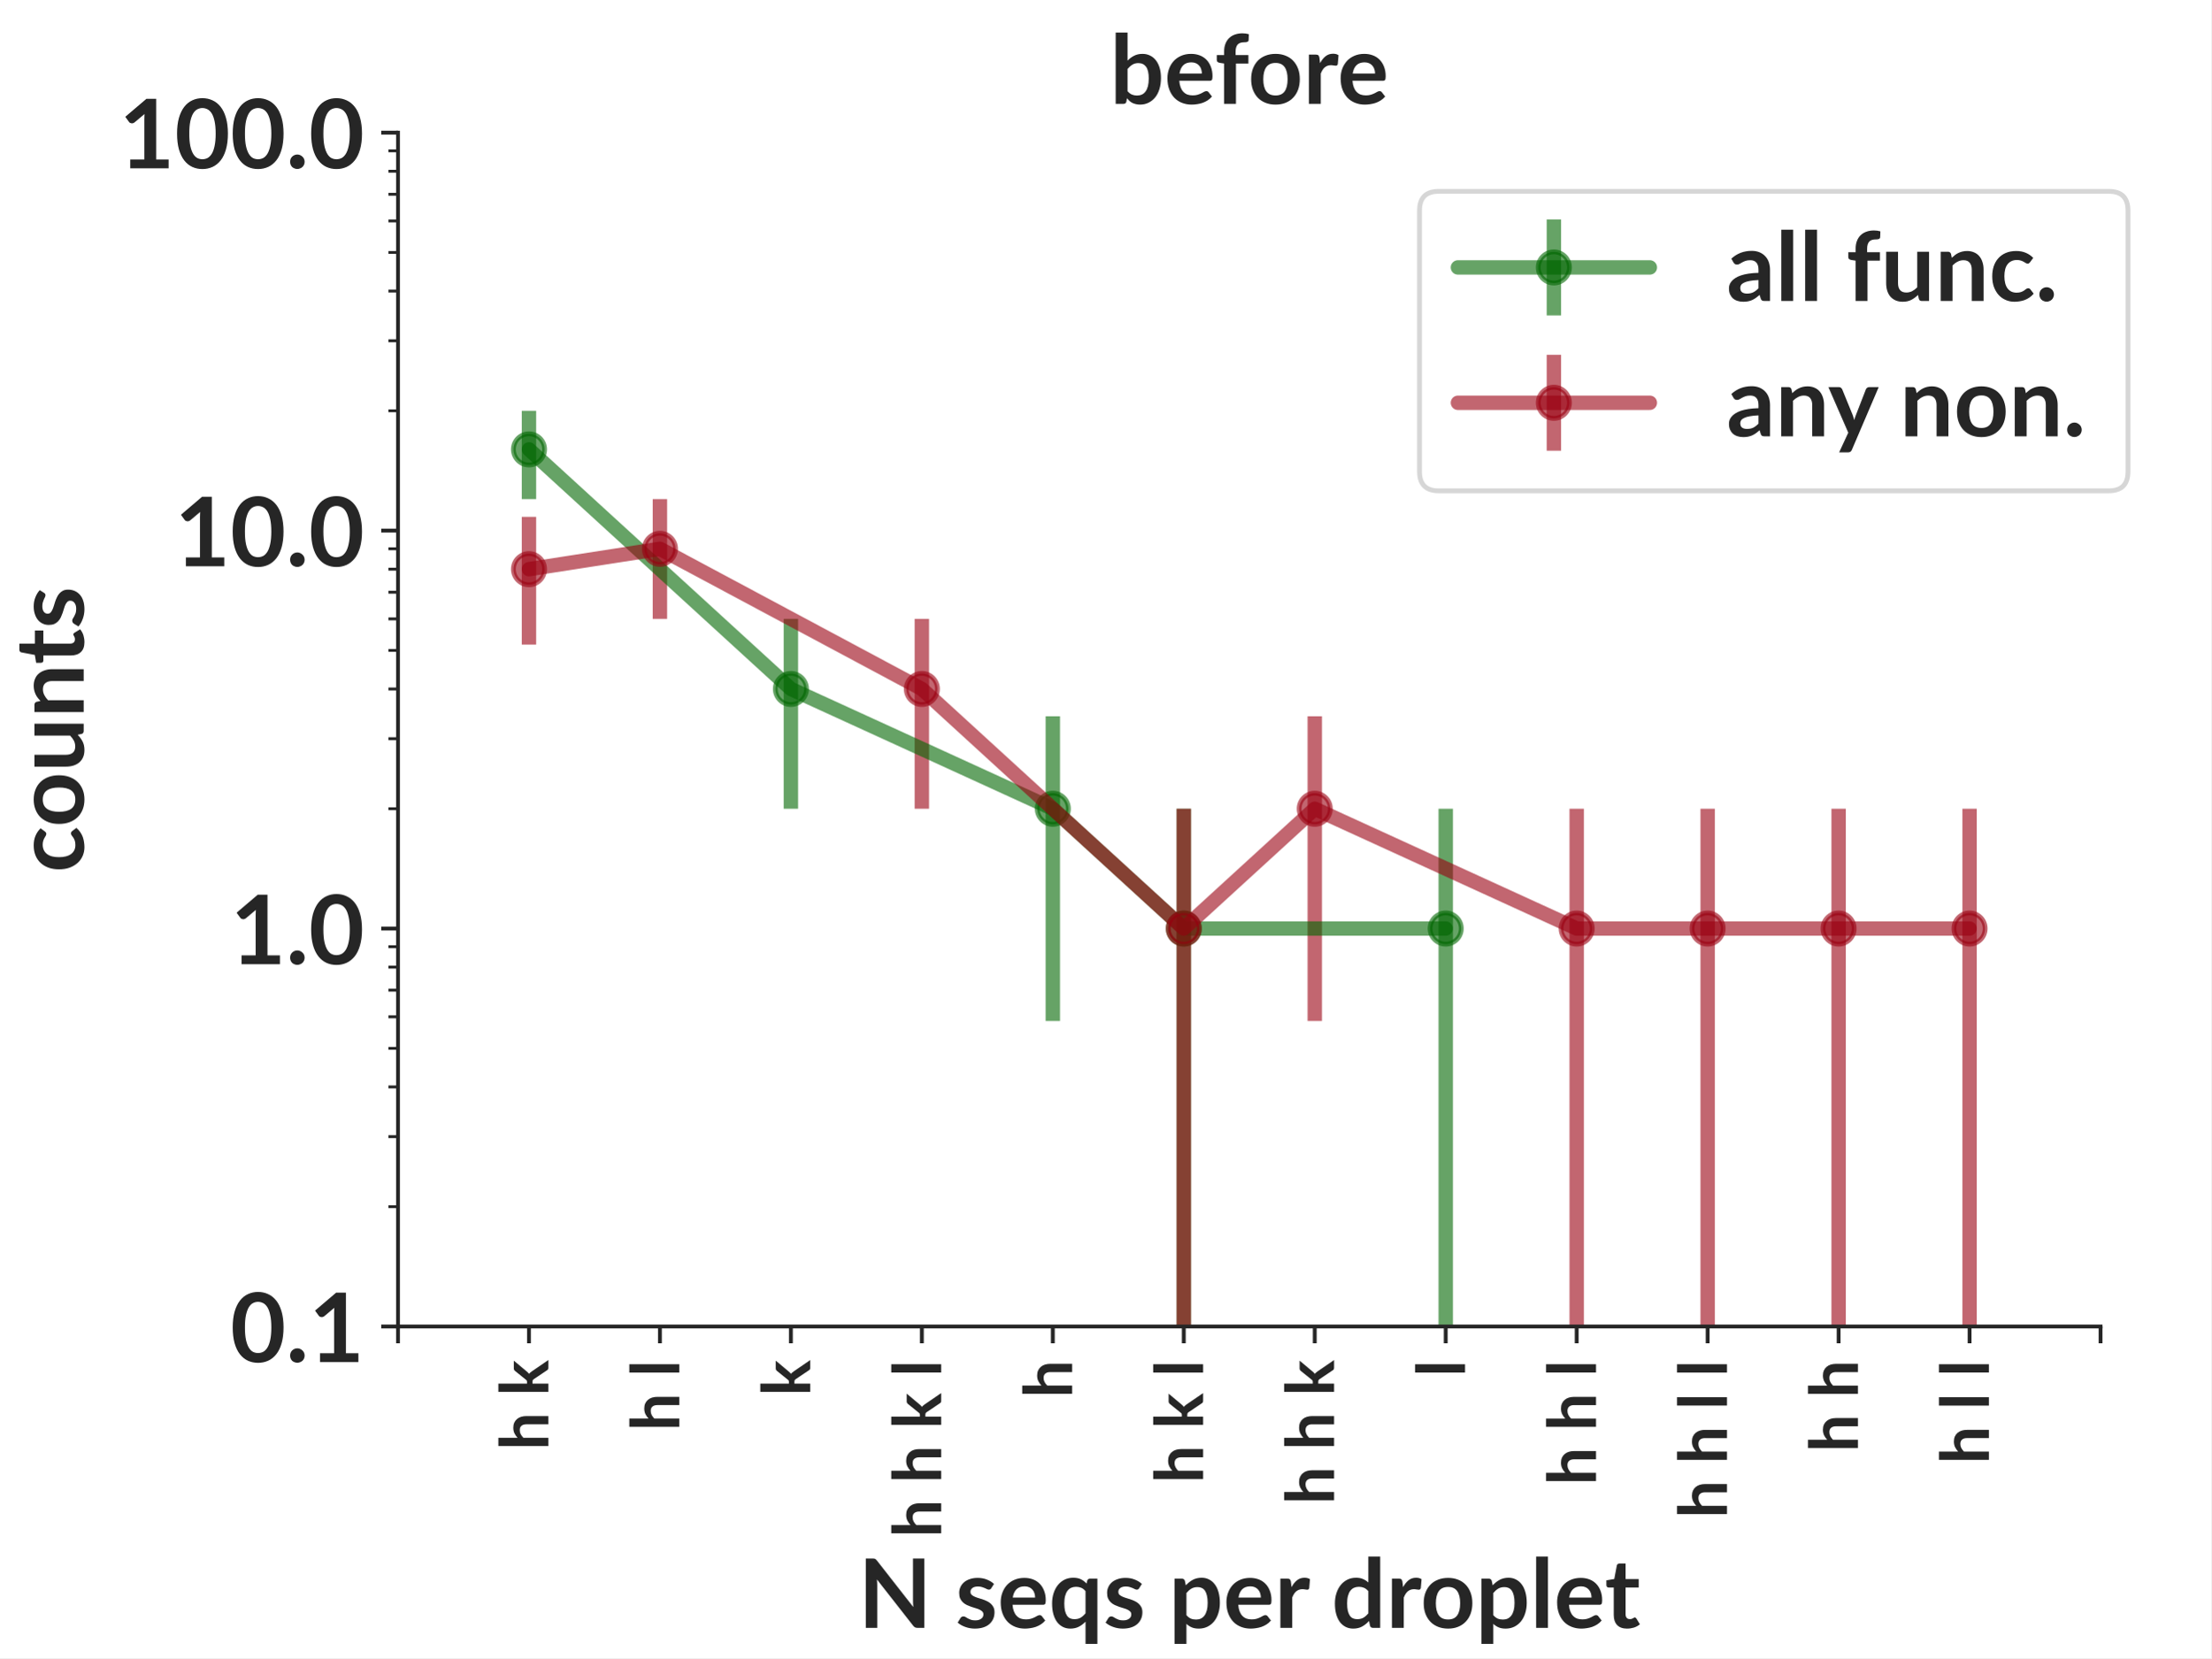
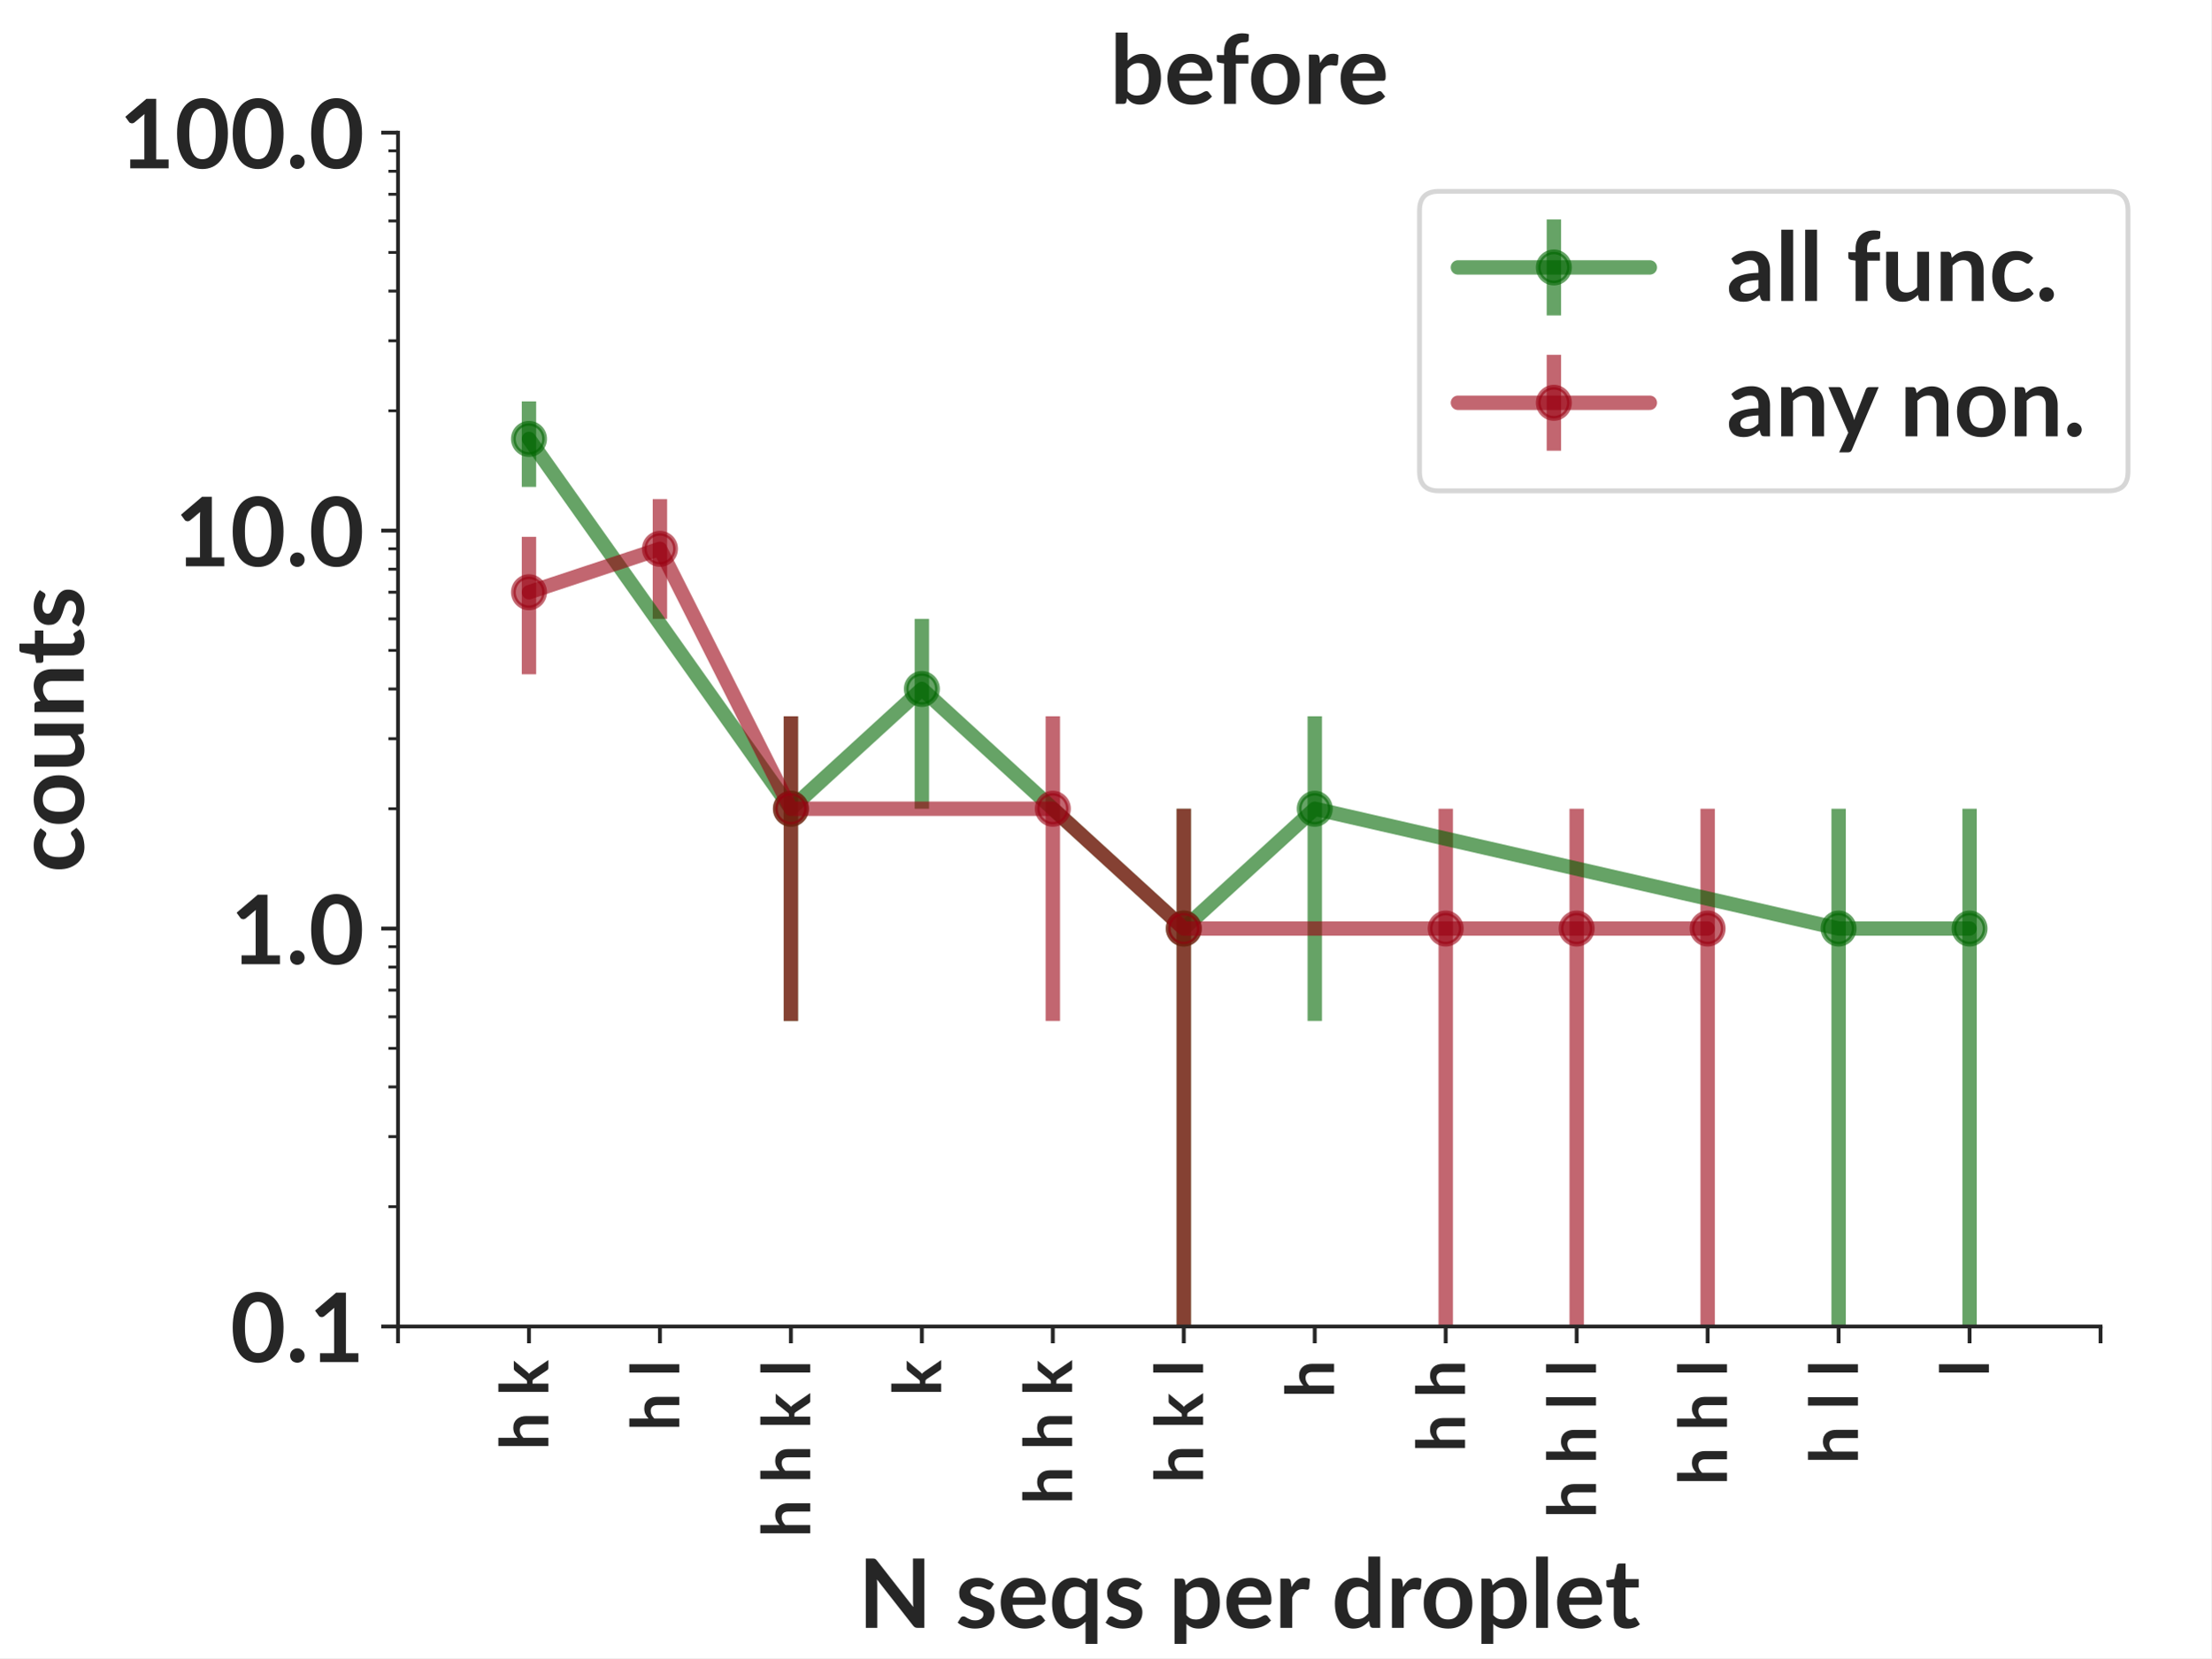
<svg xmlns="http://www.w3.org/2000/svg" xmlns:xlink="http://www.w3.org/1999/xlink" width="460.8pt" height="345.6pt" viewBox="0 0 460.8 345.6" version="1.1">
  <defs>
    <style type="text/css">*{stroke-linejoin: round; stroke-linecap: butt}</style>
  </defs>
  <g id="figure_1">
    <g id="patch_1">
      <path d="M 0 345.6  L 460.8 345.6  L 460.8 0  L 0 0  z " style="fill: #ffffff" />
    </g>
    <g id="axes_1">
      <g id="patch_2">
        <path d="M 82.944 276.48  L 437.76 276.48  L 437.76 27.648  L 82.944 27.648  z " style="fill: #ffffff" />
      </g>
      <g id="matplotlib.axis_1">
        <g id="xtick_1">
          <g id="line2d_1">
            <defs>
-               <path id="m40a8f1ec39" d="M 0 0  L 0 3.5  " style="stroke: #262626; stroke-width: 0.8" />
+               <path id="mc84fa21b1c" d="M 0 0  L 0 3.5  " style="stroke: #262626; stroke-width: 0.8" />
            </defs>
            <g>
-               <use xlink:href="#m40a8f1ec39" x="82.944" y="276.48" style="fill: #262626; stroke: #262626; stroke-width: 0.8" />
+               <use xlink:href="#mc84fa21b1c" x="82.944" y="276.48" style="fill: #262626; stroke: #262626; stroke-width: 0.8" />
            </g>
          </g>
        </g>
        <g id="xtick_2">
          <g id="line2d_2">
            <g>
-               <use xlink:href="#m40a8f1ec39" x="110.238" y="276.48" style="fill: #262626; stroke: #262626; stroke-width: 0.8" />
+               <use xlink:href="#mc84fa21b1c" x="110.238" y="276.48" style="fill: #262626; stroke: #262626; stroke-width: 0.8" />
            </g>
          </g>
          <g id="text_1">
            <text style="font-weight: 700; font-size: 14px; font-family: 'Lato'; fill: #262626" transform="translate(114.2658 302.2619) rotate(-90)">h k</text>
          </g>
        </g>
        <g id="xtick_3">
          <g id="line2d_3">
            <g>
-               <use xlink:href="#m40a8f1ec39" x="137.531" y="276.48" style="fill: #262626; stroke: #262626; stroke-width: 0.8" />
+               <use xlink:href="#mc84fa21b1c" x="137.531" y="276.48" style="fill: #262626; stroke: #262626; stroke-width: 0.8" />
            </g>
          </g>
          <g id="text_2">
            <text style="font-weight: 700; font-size: 14px; font-family: 'Lato'; fill: #262626" transform="translate(141.5594 298.2566) rotate(-90)">h l</text>
          </g>
        </g>
        <g id="xtick_4">
          <g id="line2d_4">
            <g>
-               <use xlink:href="#m40a8f1ec39" x="164.825" y="276.48" style="fill: #262626; stroke: #262626; stroke-width: 0.8" />
+               <use xlink:href="#mc84fa21b1c" x="164.825" y="276.48" style="fill: #262626; stroke: #262626; stroke-width: 0.8" />
            </g>
          </g>
          <g id="text_3">
-             <text style="font-weight: 700; font-size: 14px; font-family: 'Lato'; fill: #262626" transform="translate(168.8529 290.9634) rotate(-90)">k</text>
+             <text style="font-weight: 700; font-size: 14px; font-family: 'Lato'; fill: #262626" transform="translate(168.8529 320.44) rotate(-90)">h h k l</text>
          </g>
        </g>
        <g id="xtick_5">
          <g id="line2d_5">
            <g>
-               <use xlink:href="#m40a8f1ec39" x="192.118" y="276.48" style="fill: #262626; stroke: #262626; stroke-width: 0.8" />
+               <use xlink:href="#mc84fa21b1c" x="192.118" y="276.48" style="fill: #262626; stroke: #262626; stroke-width: 0.8" />
            </g>
          </g>
          <g id="text_4">
-             <text style="font-weight: 700; font-size: 14px; font-family: 'Lato'; fill: #262626" transform="translate(196.1464 320.44) rotate(-90)">h h k l</text>
+             <text style="font-weight: 700; font-size: 14px; font-family: 'Lato'; fill: #262626" transform="translate(196.1464 290.9634) rotate(-90)">k</text>
          </g>
        </g>
        <g id="xtick_6">
          <g id="line2d_6">
            <g>
-               <use xlink:href="#m40a8f1ec39" x="219.412" y="276.48" style="fill: #262626; stroke: #262626; stroke-width: 0.8" />
+               <use xlink:href="#mc84fa21b1c" x="219.412" y="276.48" style="fill: #262626; stroke: #262626; stroke-width: 0.8" />
            </g>
          </g>
          <g id="text_5">
-             <text style="font-weight: 700; font-size: 14px; font-family: 'Lato'; fill: #262626" transform="translate(223.44 291.3769) rotate(-90)">h</text>
+             <text style="font-weight: 700; font-size: 14px; font-family: 'Lato'; fill: #262626" transform="translate(223.44 313.5603) rotate(-90)">h h k</text>
          </g>
        </g>
        <g id="xtick_7">
          <g id="line2d_7">
            <g>
-               <use xlink:href="#m40a8f1ec39" x="246.705" y="276.48" style="fill: #262626; stroke: #262626; stroke-width: 0.8" />
+               <use xlink:href="#mc84fa21b1c" x="246.705" y="276.48" style="fill: #262626; stroke: #262626; stroke-width: 0.8" />
            </g>
          </g>
          <g id="text_6">
            <text style="font-weight: 700; font-size: 14px; font-family: 'Lato'; fill: #262626" transform="translate(250.7335 309.1416) rotate(-90)">h k l</text>
          </g>
        </g>
        <g id="xtick_8">
          <g id="line2d_8">
            <g>
-               <use xlink:href="#m40a8f1ec39" x="273.999" y="276.48" style="fill: #262626; stroke: #262626; stroke-width: 0.8" />
+               <use xlink:href="#mc84fa21b1c" x="273.999" y="276.48" style="fill: #262626; stroke: #262626; stroke-width: 0.8" />
            </g>
          </g>
          <g id="text_7">
-             <text style="font-weight: 700; font-size: 14px; font-family: 'Lato'; fill: #262626" transform="translate(278.027 313.5603) rotate(-90)">h h k</text>
+             <text style="font-weight: 700; font-size: 14px; font-family: 'Lato'; fill: #262626" transform="translate(278.027 291.3769) rotate(-90)">h</text>
          </g>
        </g>
        <g id="xtick_9">
          <g id="line2d_9">
            <g>
-               <use xlink:href="#m40a8f1ec39" x="301.292" y="276.48" style="fill: #262626; stroke: #262626; stroke-width: 0.8" />
+               <use xlink:href="#mc84fa21b1c" x="301.292" y="276.48" style="fill: #262626; stroke: #262626; stroke-width: 0.8" />
            </g>
          </g>
          <g id="text_8">
-             <text style="font-weight: 700; font-size: 14px; font-family: 'Lato'; fill: #262626" transform="translate(305.3206 286.9581) rotate(-90)">l</text>
+             <text style="font-weight: 700; font-size: 14px; font-family: 'Lato'; fill: #262626" transform="translate(305.3206 302.6753) rotate(-90)">h h</text>
          </g>
        </g>
        <g id="xtick_10">
          <g id="line2d_10">
            <g>
-               <use xlink:href="#m40a8f1ec39" x="328.586" y="276.48" style="fill: #262626; stroke: #262626; stroke-width: 0.8" />
+               <use xlink:href="#mc84fa21b1c" x="328.586" y="276.48" style="fill: #262626; stroke: #262626; stroke-width: 0.8" />
            </g>
          </g>
          <g id="text_9">
-             <text style="font-weight: 700; font-size: 14px; font-family: 'Lato'; fill: #262626" transform="translate(332.6141 309.555) rotate(-90)">h h l</text>
+             <text style="font-weight: 700; font-size: 14px; font-family: 'Lato'; fill: #262626" transform="translate(332.6141 316.4347) rotate(-90)">h h l l</text>
          </g>
        </g>
        <g id="xtick_11">
          <g id="line2d_11">
            <g>
-               <use xlink:href="#m40a8f1ec39" x="355.879" y="276.48" style="fill: #262626; stroke: #262626; stroke-width: 0.8" />
+               <use xlink:href="#mc84fa21b1c" x="355.879" y="276.48" style="fill: #262626; stroke: #262626; stroke-width: 0.8" />
            </g>
          </g>
          <g id="text_10">
-             <text style="font-weight: 700; font-size: 14px; font-family: 'Lato'; fill: #262626" transform="translate(359.9077 316.4347) rotate(-90)">h h l l</text>
+             <text style="font-weight: 700; font-size: 14px; font-family: 'Lato'; fill: #262626" transform="translate(359.9077 309.555) rotate(-90)">h h l</text>
          </g>
        </g>
        <g id="xtick_12">
          <g id="line2d_12">
            <g>
-               <use xlink:href="#m40a8f1ec39" x="383.173" y="276.48" style="fill: #262626; stroke: #262626; stroke-width: 0.8" />
+               <use xlink:href="#mc84fa21b1c" x="383.173" y="276.48" style="fill: #262626; stroke: #262626; stroke-width: 0.8" />
            </g>
          </g>
          <g id="text_11">
-             <text style="font-weight: 700; font-size: 14px; font-family: 'Lato'; fill: #262626" transform="translate(387.2012 302.6753) rotate(-90)">h h</text>
+             <text style="font-weight: 700; font-size: 14px; font-family: 'Lato'; fill: #262626" transform="translate(387.2012 305.1363) rotate(-90)">h l l</text>
          </g>
        </g>
        <g id="xtick_13">
          <g id="line2d_13">
            <g>
-               <use xlink:href="#m40a8f1ec39" x="410.466" y="276.48" style="fill: #262626; stroke: #262626; stroke-width: 0.8" />
+               <use xlink:href="#mc84fa21b1c" x="410.466" y="276.48" style="fill: #262626; stroke: #262626; stroke-width: 0.8" />
            </g>
          </g>
          <g id="text_12">
-             <text style="font-weight: 700; font-size: 14px; font-family: 'Lato'; fill: #262626" transform="translate(414.4947 305.1363) rotate(-90)">h l l</text>
+             <text style="font-weight: 700; font-size: 14px; font-family: 'Lato'; fill: #262626" transform="translate(414.4947 286.9581) rotate(-90)">l</text>
          </g>
        </g>
        <g id="xtick_14">
          <g id="line2d_14">
            <g>
-               <use xlink:href="#m40a8f1ec39" x="437.76" y="276.48" style="fill: #262626; stroke: #262626; stroke-width: 0.8" />
+               <use xlink:href="#mc84fa21b1c" x="437.76" y="276.48" style="fill: #262626; stroke: #262626; stroke-width: 0.8" />
            </g>
          </g>
        </g>
        <g id="text_13">
          <text style="font-weight: 700; font-size: 20px; font-family: 'Lato'; text-anchor: middle; fill: #262626" x="260.352" y="339.299" transform="rotate(-0 260.352 339.2994)">N seqs per droplet</text>
        </g>
      </g>
      <g id="matplotlib.axis_2">
        <g id="ytick_1">
          <g id="line2d_15">
            <defs>
-               <path id="ma7ce6a9233" d="M 0 0  L -3.5 0  " style="stroke: #262626; stroke-width: 0.8" />
+               <path id="ma97c6e29b2" d="M 0 0  L -3.5 0  " style="stroke: #262626; stroke-width: 0.8" />
            </defs>
            <g>
-               <use xlink:href="#ma7ce6a9233" x="82.944" y="276.48" style="fill: #262626; stroke: #262626; stroke-width: 0.8" />
+               <use xlink:href="#ma97c6e29b2" x="82.944" y="276.48" style="fill: #262626; stroke: #262626; stroke-width: 0.8" />
            </g>
          </g>
          <g id="text_14">
            <text style="font-weight: 700; font-size: 20px; font-family: 'Lato'; text-anchor: end; fill: #262626" x="75.944" y="283.91" transform="rotate(-0 75.944 283.9097)">0.1</text>
          </g>
        </g>
        <g id="ytick_2">
          <g id="line2d_16">
            <g>
-               <use xlink:href="#ma7ce6a9233" x="82.944" y="193.536" style="fill: #262626; stroke: #262626; stroke-width: 0.8" />
+               <use xlink:href="#ma97c6e29b2" x="82.944" y="193.536" style="fill: #262626; stroke: #262626; stroke-width: 0.8" />
            </g>
          </g>
          <g id="text_15">
            <text style="font-weight: 700; font-size: 20px; font-family: 'Lato'; text-anchor: end; fill: #262626" x="75.944" y="200.966" transform="rotate(-0 75.944 200.9657)">1.0</text>
          </g>
        </g>
        <g id="ytick_3">
          <g id="line2d_17">
            <g>
-               <use xlink:href="#ma7ce6a9233" x="82.944" y="110.592" style="fill: #262626; stroke: #262626; stroke-width: 0.8" />
+               <use xlink:href="#ma97c6e29b2" x="82.944" y="110.592" style="fill: #262626; stroke: #262626; stroke-width: 0.8" />
            </g>
          </g>
          <g id="text_16">
            <text style="font-weight: 700; font-size: 20px; font-family: 'Lato'; text-anchor: end; fill: #262626" x="75.944" y="118.022" transform="rotate(-0 75.944 118.0217)">10.0</text>
          </g>
        </g>
        <g id="ytick_4">
          <g id="line2d_18">
            <g>
-               <use xlink:href="#ma7ce6a9233" x="82.944" y="27.648" style="fill: #262626; stroke: #262626; stroke-width: 0.8" />
+               <use xlink:href="#ma97c6e29b2" x="82.944" y="27.648" style="fill: #262626; stroke: #262626; stroke-width: 0.8" />
            </g>
          </g>
          <g id="text_17">
            <text style="font-weight: 700; font-size: 20px; font-family: 'Lato'; text-anchor: end; fill: #262626" x="75.944" y="35.078" transform="rotate(-0 75.944 35.07769)">100.0</text>
          </g>
        </g>
        <g id="ytick_5">
          <g id="line2d_19">
            <defs>
-               <path id="m2f877ab782" d="M 0 0  L -2 0  " style="stroke: #262626; stroke-width: 0.6" />
+               <path id="ma332fb33b2" d="M 0 0  L -2 0  " style="stroke: #262626; stroke-width: 0.6" />
            </defs>
            <g>
-               <use xlink:href="#m2f877ab782" x="82.944" y="251.511" style="fill: #262626; stroke: #262626; stroke-width: 0.6" />
+               <use xlink:href="#ma332fb33b2" x="82.944" y="251.511" style="fill: #262626; stroke: #262626; stroke-width: 0.6" />
            </g>
          </g>
        </g>
        <g id="ytick_6">
          <g id="line2d_20">
            <g>
-               <use xlink:href="#m2f877ab782" x="82.944" y="236.906" style="fill: #262626; stroke: #262626; stroke-width: 0.6" />
+               <use xlink:href="#ma332fb33b2" x="82.944" y="236.906" style="fill: #262626; stroke: #262626; stroke-width: 0.6" />
            </g>
          </g>
        </g>
        <g id="ytick_7">
          <g id="line2d_21">
            <g>
-               <use xlink:href="#m2f877ab782" x="82.944" y="226.543" style="fill: #262626; stroke: #262626; stroke-width: 0.6" />
+               <use xlink:href="#ma332fb33b2" x="82.944" y="226.543" style="fill: #262626; stroke: #262626; stroke-width: 0.6" />
            </g>
          </g>
        </g>
        <g id="ytick_8">
          <g id="line2d_22">
            <g>
-               <use xlink:href="#m2f877ab782" x="82.944" y="218.505" style="fill: #262626; stroke: #262626; stroke-width: 0.6" />
+               <use xlink:href="#ma332fb33b2" x="82.944" y="218.505" style="fill: #262626; stroke: #262626; stroke-width: 0.6" />
            </g>
          </g>
        </g>
        <g id="ytick_9">
          <g id="line2d_23">
            <g>
-               <use xlink:href="#m2f877ab782" x="82.944" y="211.937" style="fill: #262626; stroke: #262626; stroke-width: 0.6" />
+               <use xlink:href="#ma332fb33b2" x="82.944" y="211.937" style="fill: #262626; stroke: #262626; stroke-width: 0.6" />
            </g>
          </g>
        </g>
        <g id="ytick_10">
          <g id="line2d_24">
            <g>
-               <use xlink:href="#m2f877ab782" x="82.944" y="206.384" style="fill: #262626; stroke: #262626; stroke-width: 0.6" />
+               <use xlink:href="#ma332fb33b2" x="82.944" y="206.384" style="fill: #262626; stroke: #262626; stroke-width: 0.6" />
            </g>
          </g>
        </g>
        <g id="ytick_11">
          <g id="line2d_25">
            <g>
-               <use xlink:href="#m2f877ab782" x="82.944" y="201.574" style="fill: #262626; stroke: #262626; stroke-width: 0.6" />
+               <use xlink:href="#ma332fb33b2" x="82.944" y="201.574" style="fill: #262626; stroke: #262626; stroke-width: 0.6" />
            </g>
          </g>
        </g>
        <g id="ytick_12">
          <g id="line2d_26">
            <g>
-               <use xlink:href="#m2f877ab782" x="82.944" y="197.331" style="fill: #262626; stroke: #262626; stroke-width: 0.6" />
+               <use xlink:href="#ma332fb33b2" x="82.944" y="197.331" style="fill: #262626; stroke: #262626; stroke-width: 0.6" />
            </g>
          </g>
        </g>
        <g id="ytick_13">
          <g id="line2d_27">
            <g>
-               <use xlink:href="#m2f877ab782" x="82.944" y="168.567" style="fill: #262626; stroke: #262626; stroke-width: 0.6" />
+               <use xlink:href="#ma332fb33b2" x="82.944" y="168.567" style="fill: #262626; stroke: #262626; stroke-width: 0.6" />
            </g>
          </g>
        </g>
        <g id="ytick_14">
          <g id="line2d_28">
            <g>
-               <use xlink:href="#m2f877ab782" x="82.944" y="153.962" style="fill: #262626; stroke: #262626; stroke-width: 0.6" />
+               <use xlink:href="#ma332fb33b2" x="82.944" y="153.962" style="fill: #262626; stroke: #262626; stroke-width: 0.6" />
            </g>
          </g>
        </g>
        <g id="ytick_15">
          <g id="line2d_29">
            <g>
-               <use xlink:href="#m2f877ab782" x="82.944" y="143.599" style="fill: #262626; stroke: #262626; stroke-width: 0.6" />
+               <use xlink:href="#ma332fb33b2" x="82.944" y="143.599" style="fill: #262626; stroke: #262626; stroke-width: 0.6" />
            </g>
          </g>
        </g>
        <g id="ytick_16">
          <g id="line2d_30">
            <g>
-               <use xlink:href="#m2f877ab782" x="82.944" y="135.561" style="fill: #262626; stroke: #262626; stroke-width: 0.6" />
+               <use xlink:href="#ma332fb33b2" x="82.944" y="135.561" style="fill: #262626; stroke: #262626; stroke-width: 0.6" />
            </g>
          </g>
        </g>
        <g id="ytick_17">
          <g id="line2d_31">
            <g>
-               <use xlink:href="#m2f877ab782" x="82.944" y="128.993" style="fill: #262626; stroke: #262626; stroke-width: 0.6" />
+               <use xlink:href="#ma332fb33b2" x="82.944" y="128.993" style="fill: #262626; stroke: #262626; stroke-width: 0.6" />
            </g>
          </g>
        </g>
        <g id="ytick_18">
          <g id="line2d_32">
            <g>
-               <use xlink:href="#m2f877ab782" x="82.944" y="123.44" style="fill: #262626; stroke: #262626; stroke-width: 0.6" />
+               <use xlink:href="#ma332fb33b2" x="82.944" y="123.44" style="fill: #262626; stroke: #262626; stroke-width: 0.6" />
            </g>
          </g>
        </g>
        <g id="ytick_19">
          <g id="line2d_33">
            <g>
-               <use xlink:href="#m2f877ab782" x="82.944" y="118.63" style="fill: #262626; stroke: #262626; stroke-width: 0.6" />
+               <use xlink:href="#ma332fb33b2" x="82.944" y="118.63" style="fill: #262626; stroke: #262626; stroke-width: 0.6" />
            </g>
          </g>
        </g>
        <g id="ytick_20">
          <g id="line2d_34">
            <g>
-               <use xlink:href="#m2f877ab782" x="82.944" y="114.387" style="fill: #262626; stroke: #262626; stroke-width: 0.6" />
+               <use xlink:href="#ma332fb33b2" x="82.944" y="114.387" style="fill: #262626; stroke: #262626; stroke-width: 0.6" />
            </g>
          </g>
        </g>
        <g id="ytick_21">
          <g id="line2d_35">
            <g>
-               <use xlink:href="#m2f877ab782" x="82.944" y="85.623" style="fill: #262626; stroke: #262626; stroke-width: 0.6" />
+               <use xlink:href="#ma332fb33b2" x="82.944" y="85.623" style="fill: #262626; stroke: #262626; stroke-width: 0.6" />
            </g>
          </g>
        </g>
        <g id="ytick_22">
          <g id="line2d_36">
            <g>
-               <use xlink:href="#m2f877ab782" x="82.944" y="71.018" style="fill: #262626; stroke: #262626; stroke-width: 0.6" />
+               <use xlink:href="#ma332fb33b2" x="82.944" y="71.018" style="fill: #262626; stroke: #262626; stroke-width: 0.6" />
            </g>
          </g>
        </g>
        <g id="ytick_23">
          <g id="line2d_37">
            <g>
-               <use xlink:href="#m2f877ab782" x="82.944" y="60.655" style="fill: #262626; stroke: #262626; stroke-width: 0.6" />
+               <use xlink:href="#ma332fb33b2" x="82.944" y="60.655" style="fill: #262626; stroke: #262626; stroke-width: 0.6" />
            </g>
          </g>
        </g>
        <g id="ytick_24">
          <g id="line2d_38">
            <g>
-               <use xlink:href="#m2f877ab782" x="82.944" y="52.617" style="fill: #262626; stroke: #262626; stroke-width: 0.6" />
+               <use xlink:href="#ma332fb33b2" x="82.944" y="52.617" style="fill: #262626; stroke: #262626; stroke-width: 0.6" />
            </g>
          </g>
        </g>
        <g id="ytick_25">
          <g id="line2d_39">
            <g>
-               <use xlink:href="#m2f877ab782" x="82.944" y="46.049" style="fill: #262626; stroke: #262626; stroke-width: 0.6" />
+               <use xlink:href="#ma332fb33b2" x="82.944" y="46.049" style="fill: #262626; stroke: #262626; stroke-width: 0.6" />
            </g>
          </g>
        </g>
        <g id="ytick_26">
          <g id="line2d_40">
            <g>
-               <use xlink:href="#m2f877ab782" x="82.944" y="40.496" style="fill: #262626; stroke: #262626; stroke-width: 0.6" />
+               <use xlink:href="#ma332fb33b2" x="82.944" y="40.496" style="fill: #262626; stroke: #262626; stroke-width: 0.6" />
            </g>
          </g>
        </g>
        <g id="ytick_27">
          <g id="line2d_41">
            <g>
-               <use xlink:href="#m2f877ab782" x="82.944" y="35.686" style="fill: #262626; stroke: #262626; stroke-width: 0.6" />
+               <use xlink:href="#ma332fb33b2" x="82.944" y="35.686" style="fill: #262626; stroke: #262626; stroke-width: 0.6" />
            </g>
          </g>
        </g>
        <g id="ytick_28">
          <g id="line2d_42">
            <g>
-               <use xlink:href="#m2f877ab782" x="82.944" y="31.443" style="fill: #262626; stroke: #262626; stroke-width: 0.6" />
+               <use xlink:href="#ma332fb33b2" x="82.944" y="31.443" style="fill: #262626; stroke: #262626; stroke-width: 0.6" />
            </g>
          </g>
        </g>
        <g id="text_18">
          <text style="font-weight: 700; font-size: 20px; font-family: 'Lato'; text-anchor: middle; fill: #262626" x="17.444" y="152.064" transform="rotate(-90 17.444 152.064)">counts</text>
        </g>
      </g>
      <g id="LineCollection_1">
-         <path d="M 110.238 104.024  L 110.238 85.623  " clip-path="url(#p64498547ff)" style="fill: none; stroke: #006600; stroke-opacity: 0.6; stroke-width: 3" />
-         <path d="M 164.825 168.567  L 164.825 128.993  " clip-path="url(#p64498547ff)" style="fill: none; stroke: #006600; stroke-opacity: 0.6; stroke-width: 3" />
-         <path d="M 219.412 212.801  L 219.412 149.303  " clip-path="url(#p64498547ff)" style="fill: none; stroke: #006600; stroke-opacity: 0.6; stroke-width: 3" />
-         <path d="M 246.705 346.6  L 246.705 168.567  " clip-path="url(#p64498547ff)" style="fill: none; stroke: #006600; stroke-opacity: 0.6; stroke-width: 3" />
-         <path d="M 301.292 346.6  L 301.292 168.567  " clip-path="url(#p64498547ff)" style="fill: none; stroke: #006600; stroke-opacity: 0.6; stroke-width: 3" />
+         <path d="M 110.238 101.484  L 110.238 83.655  " clip-path="url(#pf4c0c4de4b)" style="fill: none; stroke: #006600; stroke-opacity: 0.6; stroke-width: 3" />
+         <path d="M 164.825 212.801  L 164.825 149.303  " clip-path="url(#pf4c0c4de4b)" style="fill: none; stroke: #006600; stroke-opacity: 0.6; stroke-width: 3" />
+         <path d="M 192.118 168.567  L 192.118 128.993  " clip-path="url(#pf4c0c4de4b)" style="fill: none; stroke: #006600; stroke-opacity: 0.6; stroke-width: 3" />
+         <path d="M 246.705 346.6  L 246.705 168.567  " clip-path="url(#pf4c0c4de4b)" style="fill: none; stroke: #006600; stroke-opacity: 0.6; stroke-width: 3" />
+         <path d="M 273.999 212.801  L 273.999 149.303  " clip-path="url(#pf4c0c4de4b)" style="fill: none; stroke: #006600; stroke-opacity: 0.6; stroke-width: 3" />
+         <path d="M 383.173 346.6  L 383.173 168.567  " clip-path="url(#pf4c0c4de4b)" style="fill: none; stroke: #006600; stroke-opacity: 0.6; stroke-width: 3" />
+         <path d="M 410.466 346.6  L 410.466 168.567  " clip-path="url(#pf4c0c4de4b)" style="fill: none; stroke: #006600; stroke-opacity: 0.6; stroke-width: 3" />
      </g>
      <g id="LineCollection_2">
-         <path d="M 110.238 134.345  L 110.238 107.725  " clip-path="url(#p64498547ff)" style="fill: none; stroke: #990012; stroke-opacity: 0.6; stroke-width: 3" />
-         <path d="M 137.531 128.993  L 137.531 104.024  " clip-path="url(#p64498547ff)" style="fill: none; stroke: #990012; stroke-opacity: 0.6; stroke-width: 3" />
-         <path d="M 192.118 168.567  L 192.118 128.993  " clip-path="url(#p64498547ff)" style="fill: none; stroke: #990012; stroke-opacity: 0.6; stroke-width: 3" />
-         <path d="M 246.705 346.6  L 246.705 168.567  " clip-path="url(#p64498547ff)" style="fill: none; stroke: #990012; stroke-opacity: 0.6; stroke-width: 3" />
-         <path d="M 273.999 212.801  L 273.999 149.303  " clip-path="url(#p64498547ff)" style="fill: none; stroke: #990012; stroke-opacity: 0.6; stroke-width: 3" />
-         <path d="M 328.586 346.6  L 328.586 168.567  " clip-path="url(#p64498547ff)" style="fill: none; stroke: #990012; stroke-opacity: 0.6; stroke-width: 3" />
-         <path d="M 355.879 346.6  L 355.879 168.567  " clip-path="url(#p64498547ff)" style="fill: none; stroke: #990012; stroke-opacity: 0.6; stroke-width: 3" />
-         <path d="M 383.173 346.6  L 383.173 168.567  " clip-path="url(#p64498547ff)" style="fill: none; stroke: #990012; stroke-opacity: 0.6; stroke-width: 3" />
-         <path d="M 410.466 346.6  L 410.466 168.567  " clip-path="url(#p64498547ff)" style="fill: none; stroke: #990012; stroke-opacity: 0.6; stroke-width: 3" />
+         <path d="M 110.238 140.542  L 110.238 111.891  " clip-path="url(#pf4c0c4de4b)" style="fill: none; stroke: #990012; stroke-opacity: 0.6; stroke-width: 3" />
+         <path d="M 137.531 128.993  L 137.531 104.024  " clip-path="url(#pf4c0c4de4b)" style="fill: none; stroke: #990012; stroke-opacity: 0.6; stroke-width: 3" />
+         <path d="M 164.825 212.801  L 164.825 149.303  " clip-path="url(#pf4c0c4de4b)" style="fill: none; stroke: #990012; stroke-opacity: 0.6; stroke-width: 3" />
+         <path d="M 219.412 212.801  L 219.412 149.303  " clip-path="url(#pf4c0c4de4b)" style="fill: none; stroke: #990012; stroke-opacity: 0.6; stroke-width: 3" />
+         <path d="M 246.705 346.6  L 246.705 168.567  " clip-path="url(#pf4c0c4de4b)" style="fill: none; stroke: #990012; stroke-opacity: 0.6; stroke-width: 3" />
+         <path d="M 301.292 346.6  L 301.292 168.567  " clip-path="url(#pf4c0c4de4b)" style="fill: none; stroke: #990012; stroke-opacity: 0.6; stroke-width: 3" />
+         <path d="M 328.586 346.6  L 328.586 168.567  " clip-path="url(#pf4c0c4de4b)" style="fill: none; stroke: #990012; stroke-opacity: 0.6; stroke-width: 3" />
+         <path d="M 355.879 346.6  L 355.879 168.567  " clip-path="url(#pf4c0c4de4b)" style="fill: none; stroke: #990012; stroke-opacity: 0.6; stroke-width: 3" />
      </g>
      <g id="line2d_43">
-         <path d="M 110.238 93.661  L 164.825 143.599  L 219.412 168.567  L 246.705 193.536  L 301.292 193.536  " clip-path="url(#p64498547ff)" style="fill: none; stroke: #006600; stroke-opacity: 0.6; stroke-width: 3; stroke-linecap: round" />
+         <path d="M 110.238 91.478  L 164.825 168.567  L 192.118 143.599  L 246.705 193.536  L 273.999 168.567  L 383.173 193.536  L 410.466 193.536  " clip-path="url(#pf4c0c4de4b)" style="fill: none; stroke: #006600; stroke-opacity: 0.6; stroke-width: 3; stroke-linecap: round" />
        <defs>
-           <path id="m3370ce35a7" d="M 0 3.25  C 0.862 3.25 1.689 2.908 2.298 2.298  C 2.908 1.689 3.25 0.862 3.25 0  C 3.25 -0.862 2.908 -1.689 2.298 -2.298  C 1.689 -2.908 0.862 -3.25 0 -3.25  C -0.862 -3.25 -1.689 -2.908 -2.298 -2.298  C -2.908 -1.689 -3.25 -0.862 -3.25 0  C -3.25 0.862 -2.908 1.689 -2.298 2.298  C -1.689 2.908 -0.862 3.25 0 3.25  z " style="stroke: #006600; stroke-opacity: 0.6" />
+           <path id="mf781c4a7a3" d="M 0 3.25  C 0.862 3.25 1.689 2.908 2.298 2.298  C 2.908 1.689 3.25 0.862 3.25 0  C 3.25 -0.862 2.908 -1.689 2.298 -2.298  C 1.689 -2.908 0.862 -3.25 0 -3.25  C -0.862 -3.25 -1.689 -2.908 -2.298 -2.298  C -2.908 -1.689 -3.25 -0.862 -3.25 0  C -3.25 0.862 -2.908 1.689 -2.298 2.298  C -1.689 2.908 -0.862 3.25 0 3.25  z " style="stroke: #006600; stroke-opacity: 0.6" />
        </defs>
-         <g clip-path="url(#p64498547ff)">
-           <use xlink:href="#m3370ce35a7" x="110.238" y="93.661" style="fill: #006600; fill-opacity: 0.6; stroke: #006600; stroke-opacity: 0.6" />
-           <use xlink:href="#m3370ce35a7" x="164.825" y="143.599" style="fill: #006600; fill-opacity: 0.6; stroke: #006600; stroke-opacity: 0.6" />
-           <use xlink:href="#m3370ce35a7" x="219.412" y="168.567" style="fill: #006600; fill-opacity: 0.6; stroke: #006600; stroke-opacity: 0.6" />
-           <use xlink:href="#m3370ce35a7" x="246.705" y="193.536" style="fill: #006600; fill-opacity: 0.6; stroke: #006600; stroke-opacity: 0.6" />
-           <use xlink:href="#m3370ce35a7" x="301.292" y="193.536" style="fill: #006600; fill-opacity: 0.6; stroke: #006600; stroke-opacity: 0.6" />
+         <g clip-path="url(#pf4c0c4de4b)">
+           <use xlink:href="#mf781c4a7a3" x="110.238" y="91.478" style="fill: #006600; fill-opacity: 0.6; stroke: #006600; stroke-opacity: 0.6" />
+           <use xlink:href="#mf781c4a7a3" x="164.825" y="168.567" style="fill: #006600; fill-opacity: 0.6; stroke: #006600; stroke-opacity: 0.6" />
+           <use xlink:href="#mf781c4a7a3" x="192.118" y="143.599" style="fill: #006600; fill-opacity: 0.6; stroke: #006600; stroke-opacity: 0.6" />
+           <use xlink:href="#mf781c4a7a3" x="246.705" y="193.536" style="fill: #006600; fill-opacity: 0.6; stroke: #006600; stroke-opacity: 0.6" />
+           <use xlink:href="#mf781c4a7a3" x="273.999" y="168.567" style="fill: #006600; fill-opacity: 0.6; stroke: #006600; stroke-opacity: 0.6" />
+           <use xlink:href="#mf781c4a7a3" x="383.173" y="193.536" style="fill: #006600; fill-opacity: 0.6; stroke: #006600; stroke-opacity: 0.6" />
+           <use xlink:href="#mf781c4a7a3" x="410.466" y="193.536" style="fill: #006600; fill-opacity: 0.6; stroke: #006600; stroke-opacity: 0.6" />
        </g>
      </g>
      <g id="line2d_44">
-         <path d="M 110.238 118.63  L 137.531 114.387  L 192.118 143.599  L 246.705 193.536  L 273.999 168.567  L 328.586 193.536  L 355.879 193.536  L 383.173 193.536  L 410.466 193.536  " clip-path="url(#p64498547ff)" style="fill: none; stroke: #990012; stroke-opacity: 0.6; stroke-width: 3; stroke-linecap: round" />
+         <path d="M 110.238 123.44  L 137.531 114.387  L 164.825 168.567  L 219.412 168.567  L 246.705 193.536  L 301.292 193.536  L 328.586 193.536  L 355.879 193.536  " clip-path="url(#pf4c0c4de4b)" style="fill: none; stroke: #990012; stroke-opacity: 0.6; stroke-width: 3; stroke-linecap: round" />
        <defs>
-           <path id="m62933643db" d="M 0 3.25  C 0.862 3.25 1.689 2.908 2.298 2.298  C 2.908 1.689 3.25 0.862 3.25 0  C 3.25 -0.862 2.908 -1.689 2.298 -2.298  C 1.689 -2.908 0.862 -3.25 0 -3.25  C -0.862 -3.25 -1.689 -2.908 -2.298 -2.298  C -2.908 -1.689 -3.25 -0.862 -3.25 0  C -3.25 0.862 -2.908 1.689 -2.298 2.298  C -1.689 2.908 -0.862 3.25 0 3.25  z " style="stroke: #990012; stroke-opacity: 0.6" />
+           <path id="mfd207f19c2" d="M 0 3.25  C 0.862 3.25 1.689 2.908 2.298 2.298  C 2.908 1.689 3.25 0.862 3.25 0  C 3.25 -0.862 2.908 -1.689 2.298 -2.298  C 1.689 -2.908 0.862 -3.25 0 -3.25  C -0.862 -3.25 -1.689 -2.908 -2.298 -2.298  C -2.908 -1.689 -3.25 -0.862 -3.25 0  C -3.25 0.862 -2.908 1.689 -2.298 2.298  C -1.689 2.908 -0.862 3.25 0 3.25  z " style="stroke: #990012; stroke-opacity: 0.6" />
        </defs>
-         <g clip-path="url(#p64498547ff)">
-           <use xlink:href="#m62933643db" x="110.238" y="118.63" style="fill: #990012; fill-opacity: 0.6; stroke: #990012; stroke-opacity: 0.6" />
-           <use xlink:href="#m62933643db" x="137.531" y="114.387" style="fill: #990012; fill-opacity: 0.6; stroke: #990012; stroke-opacity: 0.6" />
-           <use xlink:href="#m62933643db" x="192.118" y="143.599" style="fill: #990012; fill-opacity: 0.6; stroke: #990012; stroke-opacity: 0.6" />
-           <use xlink:href="#m62933643db" x="246.705" y="193.536" style="fill: #990012; fill-opacity: 0.6; stroke: #990012; stroke-opacity: 0.6" />
-           <use xlink:href="#m62933643db" x="273.999" y="168.567" style="fill: #990012; fill-opacity: 0.6; stroke: #990012; stroke-opacity: 0.6" />
-           <use xlink:href="#m62933643db" x="328.586" y="193.536" style="fill: #990012; fill-opacity: 0.6; stroke: #990012; stroke-opacity: 0.6" />
-           <use xlink:href="#m62933643db" x="355.879" y="193.536" style="fill: #990012; fill-opacity: 0.6; stroke: #990012; stroke-opacity: 0.6" />
-           <use xlink:href="#m62933643db" x="383.173" y="193.536" style="fill: #990012; fill-opacity: 0.6; stroke: #990012; stroke-opacity: 0.6" />
-           <use xlink:href="#m62933643db" x="410.466" y="193.536" style="fill: #990012; fill-opacity: 0.6; stroke: #990012; stroke-opacity: 0.6" />
+         <g clip-path="url(#pf4c0c4de4b)">
+           <use xlink:href="#mfd207f19c2" x="110.238" y="123.44" style="fill: #990012; fill-opacity: 0.6; stroke: #990012; stroke-opacity: 0.6" />
+           <use xlink:href="#mfd207f19c2" x="137.531" y="114.387" style="fill: #990012; fill-opacity: 0.6; stroke: #990012; stroke-opacity: 0.6" />
+           <use xlink:href="#mfd207f19c2" x="164.825" y="168.567" style="fill: #990012; fill-opacity: 0.6; stroke: #990012; stroke-opacity: 0.6" />
+           <use xlink:href="#mfd207f19c2" x="219.412" y="168.567" style="fill: #990012; fill-opacity: 0.6; stroke: #990012; stroke-opacity: 0.6" />
+           <use xlink:href="#mfd207f19c2" x="246.705" y="193.536" style="fill: #990012; fill-opacity: 0.6; stroke: #990012; stroke-opacity: 0.6" />
+           <use xlink:href="#mfd207f19c2" x="301.292" y="193.536" style="fill: #990012; fill-opacity: 0.6; stroke: #990012; stroke-opacity: 0.6" />
+           <use xlink:href="#mfd207f19c2" x="328.586" y="193.536" style="fill: #990012; fill-opacity: 0.6; stroke: #990012; stroke-opacity: 0.6" />
+           <use xlink:href="#mfd207f19c2" x="355.879" y="193.536" style="fill: #990012; fill-opacity: 0.6; stroke: #990012; stroke-opacity: 0.6" />
        </g>
      </g>
      <g id="patch_3">
        <path d="M 82.944 276.48  L 82.944 27.648  " style="fill: none; stroke: #262626; stroke-width: 0.8; stroke-linejoin: miter; stroke-linecap: square" />
      </g>
      <g id="patch_4">
        <path d="M 82.944 276.48  L 437.76 276.48  " style="fill: none; stroke: #262626; stroke-width: 0.8; stroke-linejoin: miter; stroke-linecap: square" />
      </g>
      <g id="text_19">
        <text style="font-weight: 700; font-size: 20px; font-family: 'Lato'; text-anchor: middle; fill: #262626" x="260.352" y="21.648" transform="rotate(-0 260.352 21.648)">before</text>
      </g>
      <g id="legend_1">
        <g id="patch_5">
          <path d="M 299.834 102.298  L 439.477 102.298  Q 443.477 102.298 443.477 98.298  L 443.477 43.879  Q 443.477 39.879 439.477 39.879  L 299.834 39.879  Q 295.834 39.879 295.834 43.879  L 295.834 98.298  Q 295.834 102.298 299.834 102.298  z " style="fill: #ffffff; opacity: 0.8; stroke: #cccccc; stroke-linejoin: miter" />
        </g>
        <g id="LineCollection_3">
          <path d="M 323.834 65.738  L 323.834 45.738  " style="fill: none; stroke: #006600; stroke-opacity: 0.6; stroke-width: 3" />
        </g>
        <g id="line2d_45">
          <path d="M 303.834 55.738  L 343.834 55.738  " style="fill: none; stroke: #006600; stroke-opacity: 0.6; stroke-width: 3; stroke-linecap: round" />
        </g>
        <g id="line2d_46">
          <g>
-             <use xlink:href="#m3370ce35a7" x="323.834" y="55.738" style="fill: #006600; fill-opacity: 0.6; stroke: #006600; stroke-opacity: 0.6" />
+             <use xlink:href="#mf781c4a7a3" x="323.834" y="55.738" style="fill: #006600; fill-opacity: 0.6; stroke: #006600; stroke-opacity: 0.6" />
          </g>
        </g>
        <g id="text_20">
          <text style="font-weight: 700; font-size: 20px; font-family: 'Lato'; text-anchor: start; fill: #262626" x="359.834" y="62.738" transform="rotate(-0 359.8336 62.73822)">all func.</text>
        </g>
        <g id="LineCollection_4">
          <path d="M 323.834 93.948  L 323.834 73.948  " style="fill: none; stroke: #990012; stroke-opacity: 0.6; stroke-width: 3" />
        </g>
        <g id="line2d_47">
          <path d="M 303.834 83.948  L 343.834 83.948  " style="fill: none; stroke: #990012; stroke-opacity: 0.6; stroke-width: 3; stroke-linecap: round" />
        </g>
        <g id="line2d_48">
          <g>
-             <use xlink:href="#m62933643db" x="323.834" y="83.948" style="fill: #990012; fill-opacity: 0.6; stroke: #990012; stroke-opacity: 0.6" />
+             <use xlink:href="#mfd207f19c2" x="323.834" y="83.948" style="fill: #990012; fill-opacity: 0.6; stroke: #990012; stroke-opacity: 0.6" />
          </g>
        </g>
        <g id="text_21">
          <text style="font-weight: 700; font-size: 20px; font-family: 'Lato'; text-anchor: start; fill: #262626" x="359.834" y="90.948" transform="rotate(-0 359.8336 90.9476)">any non.</text>
        </g>
      </g>
    </g>
  </g>
  <defs>
-     <clipPath id="p64498547ff">
+     <clipPath id="pf4c0c4de4b">
      <rect x="82.944" y="27.648" width="354.816" height="248.832" />
    </clipPath>
  </defs>
</svg>
